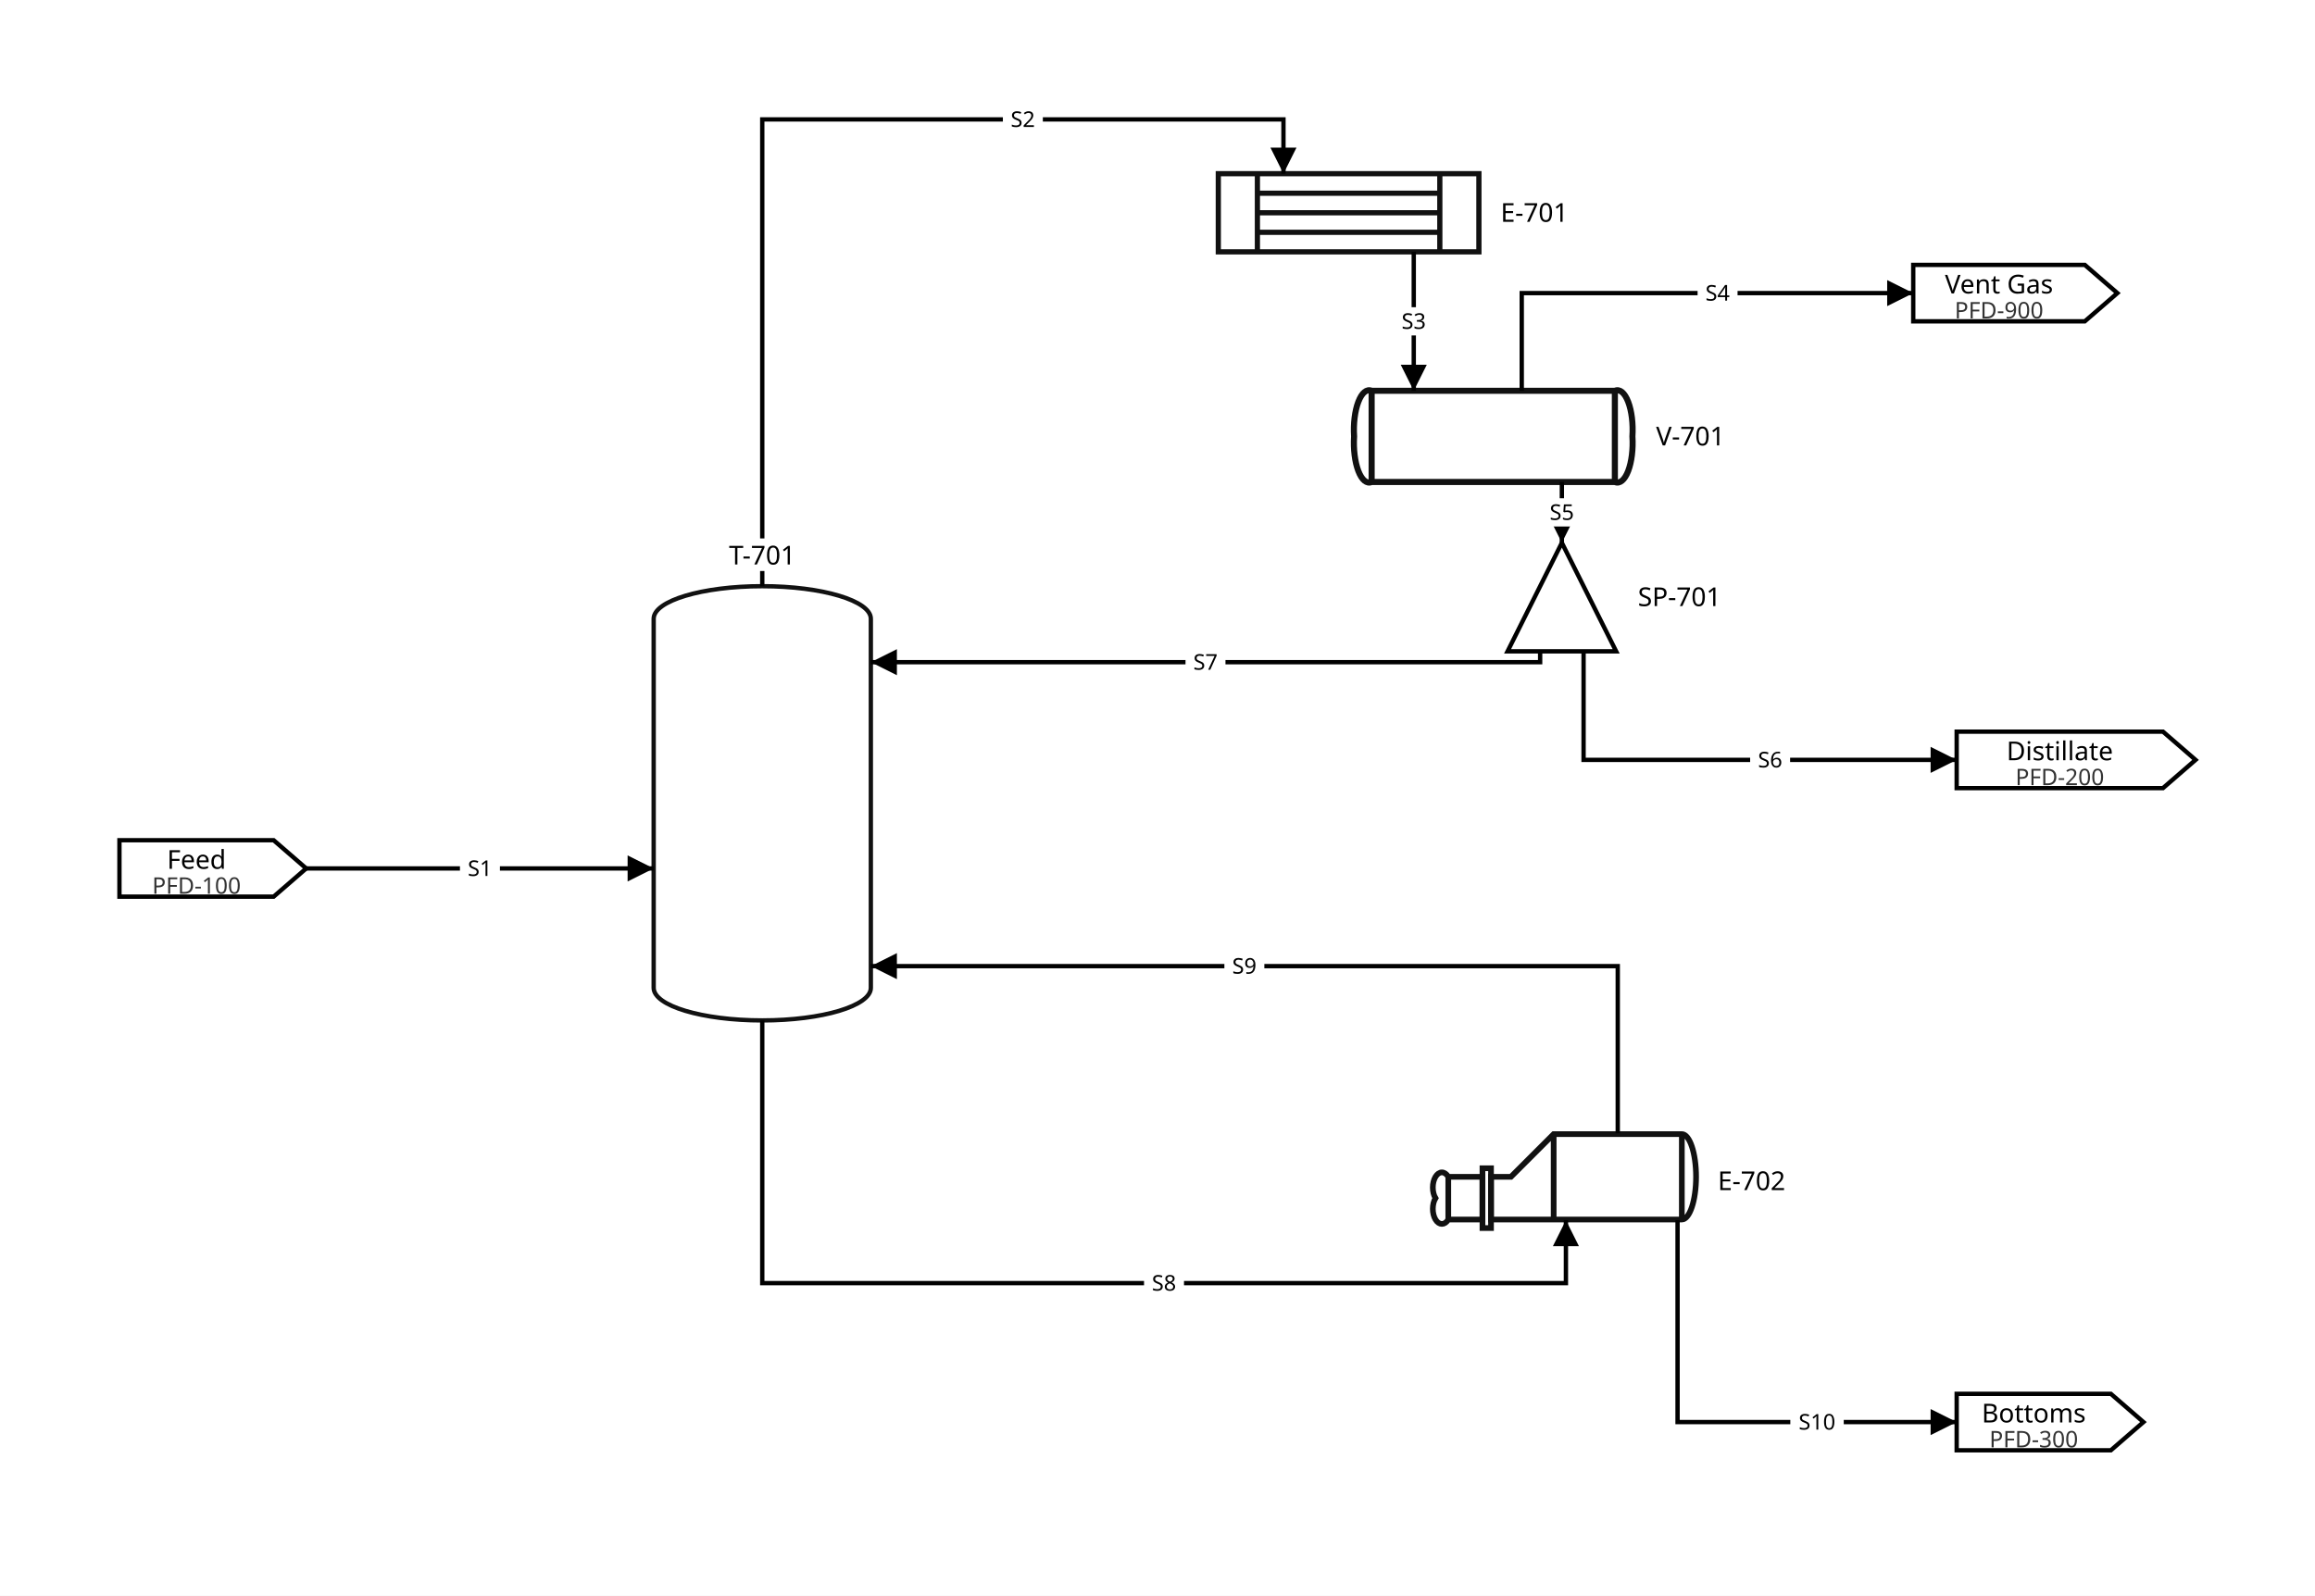
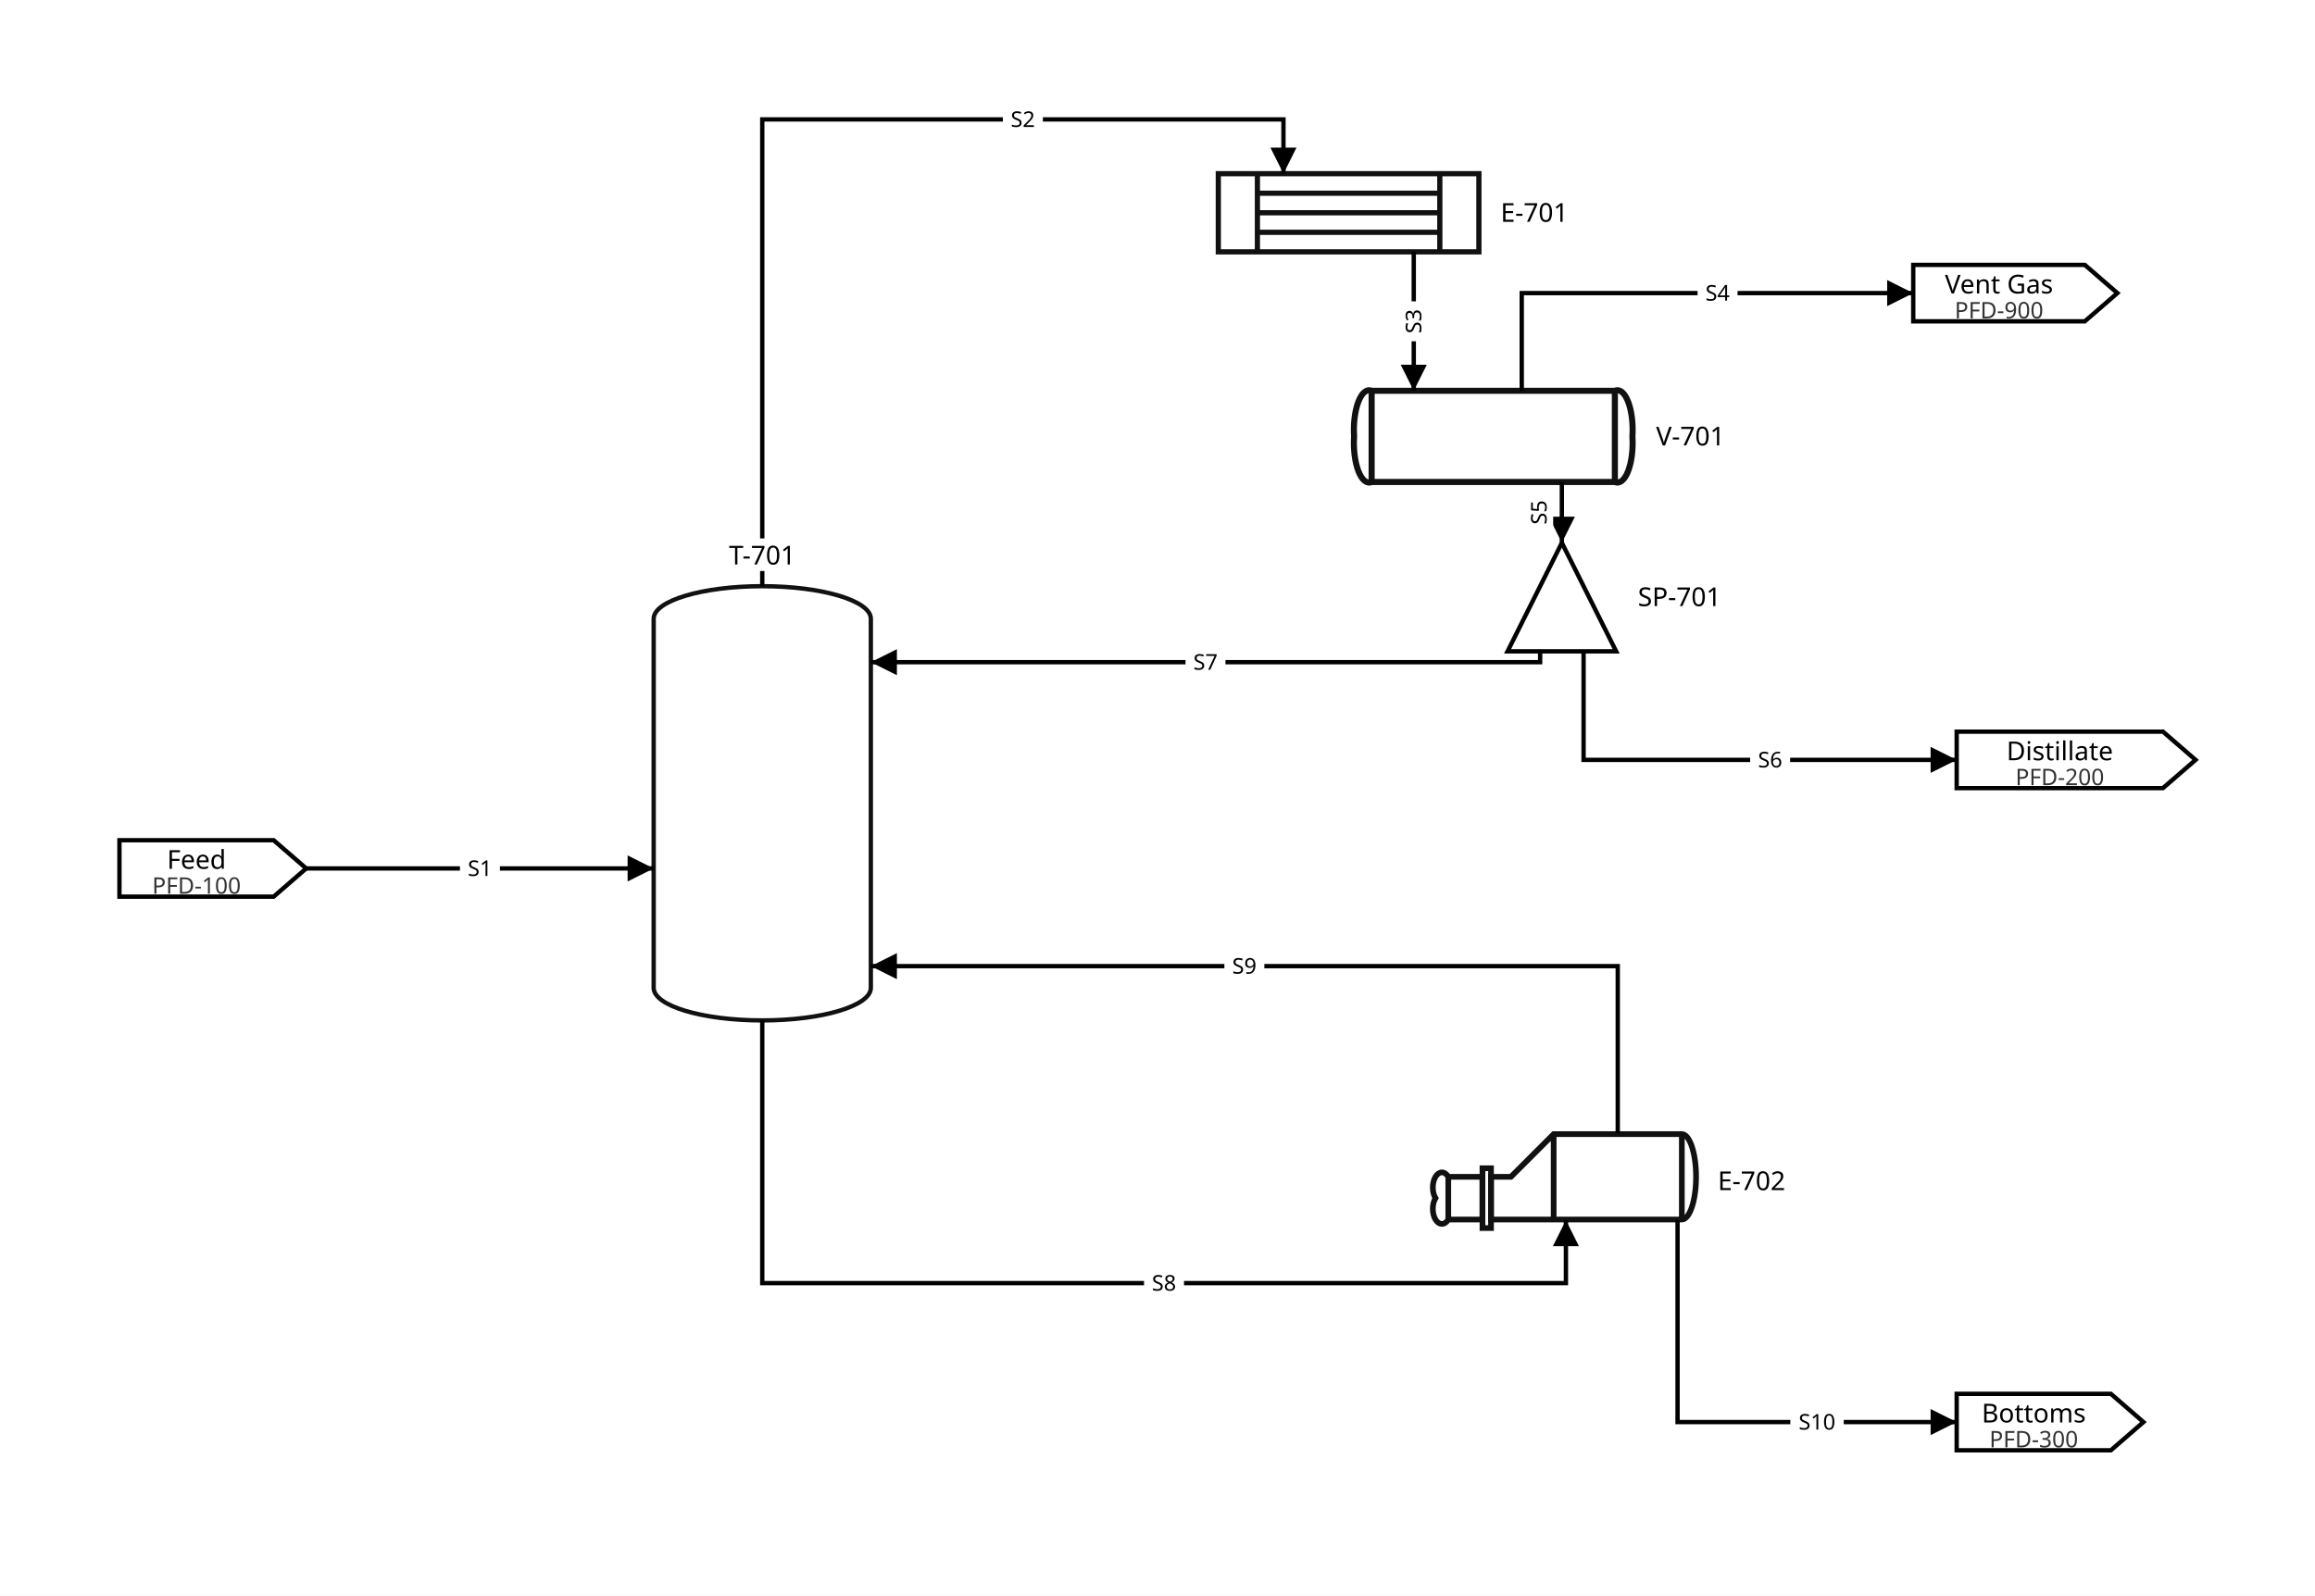
<svg xmlns="http://www.w3.org/2000/svg" width="1066" height="735" viewBox="-1.0 -10.0 1066.0 735.0">
  <rect x="-1.0" y="-10.0" width="1066.0" height="735.0" fill="white" />
  <defs>
    <marker id="arrow_black" viewBox="0 0 10 10" refX="10" refY="5" markerWidth="12" markerHeight="12" markerUnits="userSpaceOnUse" orient="auto-start-reverse">
      <path d="M 0 0 L 10 5 L 0 10 z" fill="black" />
    </marker>
    <symbol id="sym_column" viewBox="0 0 100.0 200.0" overflow="visible">
      <path d="M 0.0 15.0 A 50.0 15.0 0.0 0 1 50.0 0.0 A 50.0 15.0 0.0 0 1 100.0 15.0 L 100.0 185.0 A 50.0 15.0 0.0 0 1 50.0 200.0 A 50.0 15.0 0.0 0 1 0.0 185.0 Z" fill="none" stroke="#111" stroke-width="2.0" />
    </symbol>
    <symbol id="sym_hex_kettle" viewBox="0 0 91.5 33.0" overflow="visible">
      <path d="M 4.5 15.0 L 16.5 15.0 L 16.5 30.0 L 4.5 30.0 A 3.0 5.0 0.0 0 1 0.0 22.5 A 3.0 5.0 0.0 0 1 4.5 15.0 M 19.5 15.0 L 26.5 15.0 L 41.5 0.0 L 86.5 0.0 A 5.0 15.0 0.0 0 1 91.5 15.0 A 5.0 15.0 0.0 0 1 86.5 30.0 L 19.5 30.0 Z M 4.5 15.0 L 4.5 30.0 M 41.5 0.0 L 41.5 30.0 M 86.5 0.0 L 86.5 30.0" fill="none" stroke="#111" stroke-width="2.0" />
      <rect x="16.5" y="12.0" width="3.0" height="21.0" fill="none" stroke="#111" stroke-width="2.0" />
    </symbol>
    <symbol id="sym_hex_straight_tubes" viewBox="0 0 100.0 30.0" overflow="visible">
      <rect x="0.0" y="0.0" width="100.0" height="30.0" fill="none" stroke="#111" stroke-width="2.0" />
      <path d="M 15.0 0.0 L 15.0 30.0 M 85.0 0.0 L 85.0 30.0 M 85.0 7.5 L 15.0 7.5 M 85.0 15.0 L 15.0 15.0 M 85.0 22.5 L 15.0 22.5" fill="none" stroke="#111" stroke-width="2.0" />
    </symbol>
    <symbol id="sym_splitter" viewBox="0 0 50.0 50.0" overflow="visible">
      <polygon points="0,25 50,0 50,50" fill="none" stroke="black" stroke-width="2" />
    </symbol>
    <symbol id="sym_vessel_horizontal" viewBox="0 0 91.5 30.0" overflow="visible">
      <path d="M 5.77 30.0 L 85.77 30.0 A 5.0 13.0 0.0 0 0 91.539 15.0 A 5.0 13.0 0.0 0 0 85.77 0.0 L 5.77 0.0 A 5.0 13.0 0.0 0 0 0.001 15.0 A 5.0 13.0 0.0 0 0 5.77 30.0 Z M 5.77 0.0 L 5.77 30.0 M 85.77 0.0 L 85.77 30.0" fill="none" stroke="#111" stroke-width="2.0" />
    </symbol>
  </defs>
  <g id="units">
    <polygon points="54.0,377 125,377 140,390 125,403 54.0,403" fill="transparent" stroke="black" stroke-width="2" />
    <text x="89.5" y="386" font-family="sans-serif" font-size="12" text-anchor="middle" dominant-baseline="middle">Feed</text>
    <text x="89.5" y="398" font-family="sans-serif" font-size="10.5" text-anchor="middle" dominant-baseline="middle" fill="#333">PFD-100</text>
    <use href="#sym_column" x="300" y="260" width="100.0" height="200.0" />
    <use href="#sym_hex_straight_tubes" x="560" y="70" width="120" height="36" transform="translate(1240, 0) scale(-1, 1)" />
    <use href="#sym_vessel_horizontal" x="621.58" y="170" width="130" height="42" />
    <polygon points="880,112 959.0,112 974.0,125 959.0,138 880,138" fill="transparent" stroke="black" stroke-width="2" />
    <text x="919.5" y="121" font-family="sans-serif" font-size="12" text-anchor="middle" dominant-baseline="middle">Vent Gas</text>
    <text x="919.5" y="133" font-family="sans-serif" font-size="10.5" text-anchor="middle" dominant-baseline="middle" fill="#333">PFD-900</text>
    <use href="#sym_splitter" x="693.2" y="240" width="50.0" height="50.0" transform="rotate(90, 718.2, 265)" />
    <polygon points="900,327 995.0,327 1010.0,340 995.0,353 900,353" fill="transparent" stroke="black" stroke-width="2" />
    <text x="947.5" y="336" font-family="sans-serif" font-size="12" text-anchor="middle" dominant-baseline="middle">Distillate</text>
    <text x="947.5" y="348" font-family="sans-serif" font-size="10.5" text-anchor="middle" dominant-baseline="middle" fill="#333">PFD-200</text>
    <use href="#sym_hex_kettle" x="660" y="512" width="120" height="44" />
    <polygon points="900,632 971.0,632 986.0,645 971.0,658 900,658" fill="transparent" stroke="black" stroke-width="2" />
    <text x="935.5" y="641" font-family="sans-serif" font-size="12" text-anchor="middle" dominant-baseline="middle">Bottoms</text>
    <text x="935.5" y="653" font-family="sans-serif" font-size="10.5" text-anchor="middle" dominant-baseline="middle" fill="#333">PFD-300</text>
  </g>
  <g id="streams">
    <path d="M 140.0,390.0 L 300.0,390.0" fill="none" stroke="black" stroke-width="2" marker-end="url(#arrow_black)" />
    <path d="M 350.0,260.0 L 350.0,45.0 L 590.0,45.0 L 590.0,70.0" fill="none" stroke="black" stroke-width="2" marker-end="url(#arrow_black)" />
    <path d="M 650.0,106.0 L 650.0,170.0" fill="none" stroke="black" stroke-width="2" marker-end="url(#arrow_black)" />
    <path d="M 699.727,170.0 L 699.727,125.0 L 880,125.0" fill="none" stroke="black" stroke-width="2" marker-end="url(#arrow_black)" />
    <path d="M 718.197,212.0 L 718.197,240.0" fill="none" stroke="black" stroke-width="2" marker-end="url(#arrow_black)" />
    <path d="M 728.197,290.0 L 728.197,340.0 L 900,340.0" fill="none" stroke="black" stroke-width="2" marker-end="url(#arrow_black)" />
    <path d="M 708.197,290.0 L 708.197,295.0 L 400.0,295.0" fill="none" stroke="black" stroke-width="2" marker-end="url(#arrow_black)" />
    <path d="M 350.0,460.0 L 350.0,581.0 L 720.066,581.0 L 720.066,552.0" fill="none" stroke="black" stroke-width="2" marker-end="url(#arrow_black)" />
    <path d="M 743.934,512.0 L 743.934,435.0 L 400.0,435.0" fill="none" stroke="black" stroke-width="2" marker-end="url(#arrow_black)" />
    <path d="M 771.475,552.0 L 771.475,645.0 L 900,645.0" fill="none" stroke="black" stroke-width="2" marker-end="url(#arrow_black)" />
    <rect x="210.8" y="383.5" width="18.4" height="13.0" fill="white" />
    <text x="220.0" y="390.0" font-family="sans-serif" font-size="10" text-anchor="middle" dominant-baseline="middle" fill="black">S1</text>
    <rect x="460.8" y="38.5" width="18.4" height="13.0" fill="white" />
    <text x="470.0" y="45.0" font-family="sans-serif" font-size="10" text-anchor="middle" dominant-baseline="middle" fill="black">S2</text>
-     <rect x="640.8" y="131.5" width="18.4" height="13.0" fill="white" />
-     <text x="650.0" y="138.0" font-family="sans-serif" font-size="10" text-anchor="middle" dominant-baseline="middle" fill="black">S3</text>
+     <rect x="643.5" y="128.8" width="13.0" height="18.4" fill="white" />
+     <text x="650.0" y="138.0" font-family="sans-serif" font-size="10" text-anchor="middle" dominant-baseline="middle" fill="black" transform="rotate(-90, 650.0, 138.0)">S3</text>
    <rect x="780.7" y="118.5" width="18.4" height="13.0" fill="white" />
    <text x="789.9" y="125.0" font-family="sans-serif" font-size="10" text-anchor="middle" dominant-baseline="middle" fill="black">S4</text>
-     <rect x="709.0" y="219.5" width="18.4" height="13.0" fill="white" />
-     <text x="718.2" y="226.0" font-family="sans-serif" font-size="10" text-anchor="middle" dominant-baseline="middle" fill="black">S5</text>
+     <rect x="701.2" y="216.8" width="13.0" height="18.4" fill="white" />
+     <text x="707.7" y="226.0" font-family="sans-serif" font-size="10" text-anchor="middle" dominant-baseline="middle" fill="black" transform="rotate(-90, 707.7, 226.0)">S5</text>
    <rect x="804.9" y="333.5" width="18.4" height="13.0" fill="white" />
    <text x="814.1" y="340.0" font-family="sans-serif" font-size="10" text-anchor="middle" dominant-baseline="middle" fill="black">S6</text>
    <rect x="544.9" y="288.5" width="18.4" height="13.0" fill="white" />
    <text x="554.1" y="295.0" font-family="sans-serif" font-size="10" text-anchor="middle" dominant-baseline="middle" fill="black">S7</text>
    <rect x="525.8" y="574.5" width="18.4" height="13.0" fill="white" />
    <text x="535.0" y="581.0" font-family="sans-serif" font-size="10" text-anchor="middle" dominant-baseline="middle" fill="black">S8</text>
    <rect x="562.8" y="428.5" width="18.4" height="13.0" fill="white" />
    <text x="572.0" y="435.0" font-family="sans-serif" font-size="10" text-anchor="middle" dominant-baseline="middle" fill="black">S9</text>
    <rect x="823.4" y="638.5" width="24.6" height="13.0" fill="white" />
    <text x="835.7" y="645.0" font-family="sans-serif" font-size="10" text-anchor="middle" dominant-baseline="middle" fill="black">S10</text>
  </g>
  <g id="unit_labels">
    <rect x="329.5" y="238.0" width="41.0" height="15.0" fill="white" />
    <text x="350.0" y="250" font-family="sans-serif" font-size="12" text-anchor="middle" dominant-baseline="baseline">T-701</text>
    <rect x="690.0" y="80.5" width="41.0" height="15.0" fill="white" />
    <text x="690" y="88.0" font-family="sans-serif" font-size="12" text-anchor="start" dominant-baseline="middle">E-701</text>
    <rect x="761.6" y="183.5" width="41.0" height="15.0" fill="white" />
    <text x="761.585" y="191.0" font-family="sans-serif" font-size="12" text-anchor="start" dominant-baseline="middle">V-701</text>
    <rect x="753.2" y="257.5" width="47.6" height="15.0" fill="white" />
    <text x="753.197" y="265.0" font-family="sans-serif" font-size="12" text-anchor="start" dominant-baseline="middle">SP-701</text>
    <rect x="790.0" y="526.5" width="41.0" height="15.0" fill="white" />
    <text x="790" y="534.0" font-family="sans-serif" font-size="12" text-anchor="start" dominant-baseline="middle">E-702</text>
  </g>
</svg>
